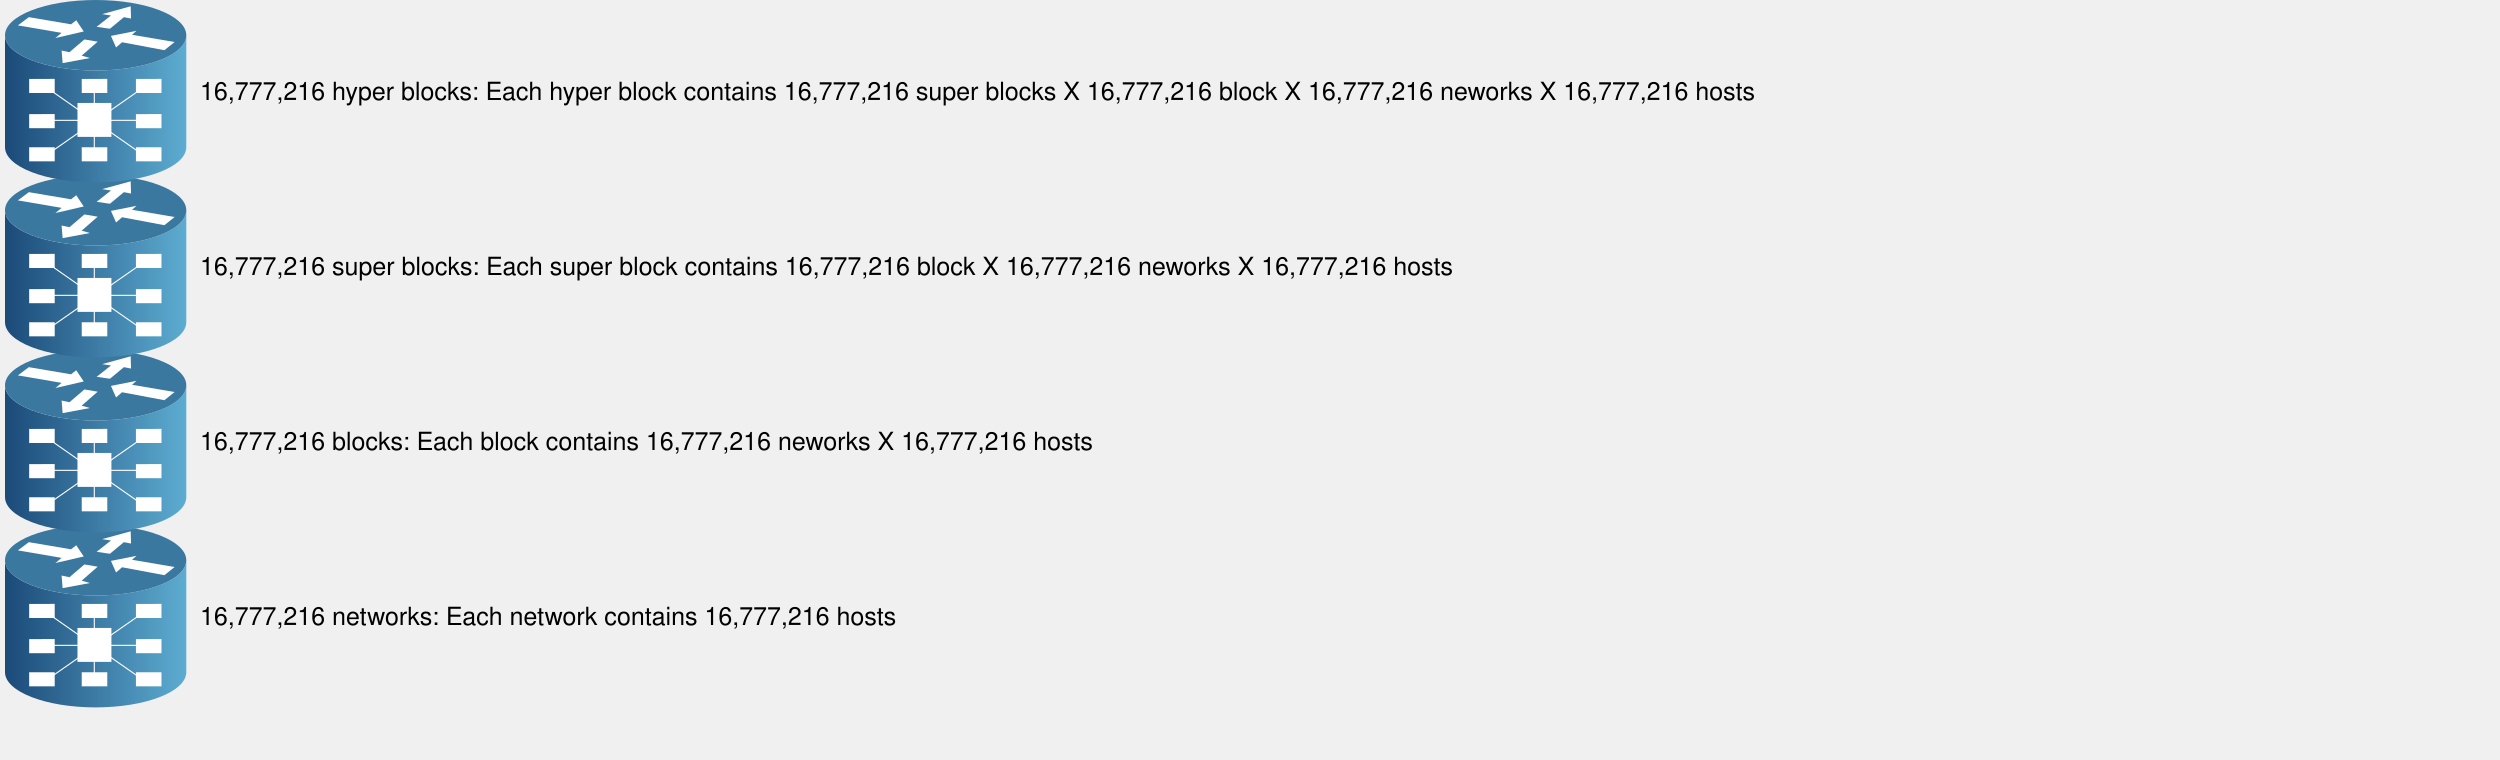
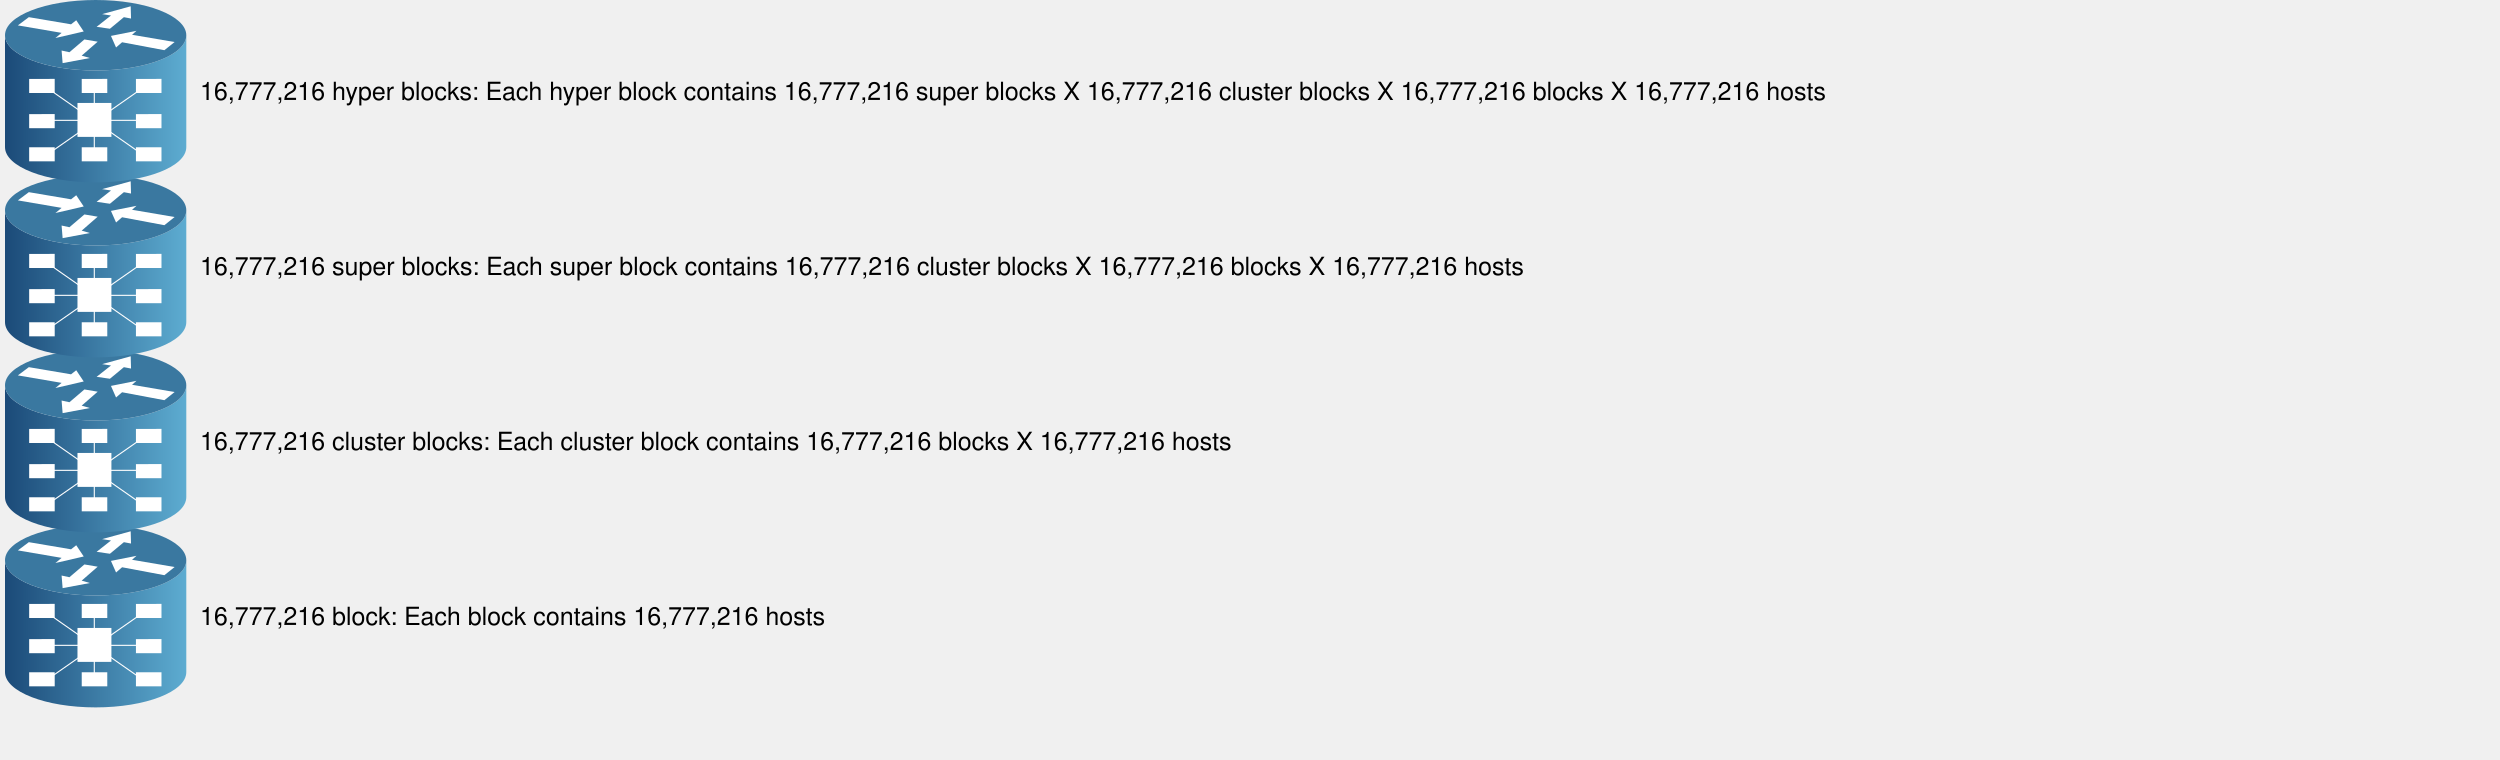
<svg xmlns="http://www.w3.org/2000/svg" viewBox="0 0 1000 304">
  <g>
-     <text x="80" y="250" style="color:black;fill:black;font-size:10px;font-family: Helvetica, Verdana, sans-serif;">16,777,216  networks: Each network contains 16,777,216 hosts</text>
+     <text x="80" y="250" style="color:black;fill:black;font-size:10px;font-family: Helvetica, Verdana, sans-serif;">16,777,216 block: Each block contains 16,777,216 hosts</text>
  </g>
  <svg height="76" width="80" version="1.1" x="0" y="210" viewBox="0 0 175 175" enable-background="new 0 0 167 168" xml:space="preserve">
    <defs>
</defs>
    <linearGradient id="_x31_9_1_" gradientUnits="userSpaceOnUse" x1="0" y1="100.233" x2="166.98" y2="100.233">
      <stop offset="0" style="stop-color:#1B4A78" />
      <stop offset="1" style="stop-color:#5DACD1" />
    </linearGradient>
    <path fill="url(#_x31_9_1_)" d="M166.98,32.467c0,17.937-37.387,32.467-83.49,32.467  C37.379,64.934,0,50.403,0,32.467v103.066C0,153.469,37.379,168,83.49,168c46.103,0,83.49-14.531,83.49-32.467V32.467z" />
    <path fill="#3A78A0" d="M83.49,64.934c46.103,0,83.49-14.53,83.49-32.467C166.98,14.531,129.593,0,83.49,0  C37.379,0,0,14.531,0,32.467C0,50.403,37.379,64.934,83.49,64.934z" />
    <polygon fill="#FFFFFF" points="65.608,18.645 72.505,28.991 46.435,35.02 52.131,30.268 11.845,23.388   21.952,15.808 60.824,22.395 " />
    <polygon fill="#FFFFFF" points="102.286,43.727 97.578,33.069 121.09,28.37 117.02,32.023 156.208,38.717   146.801,46.236 107.844,38.921 " />
    <polygon fill="#FFFFFF" points="89.43,13.006 115.762,5.798 116.081,17.075 109.494,15.825 96.638,26.482   84.376,24.7 97.64,14.265 " />
    <polygon fill="#FFFFFF" points="78.144,53.444 53.067,58.143 52.127,46.546 59.339,48.115 73.139,36.332   85.356,38.397 70.626,51.254 " />
    <rect x="66.76" y="94.82" fill="#FFFFFF" width="31.252" height="31.261" />
    <polygon fill="#FFFFFF" points="45.784,72.665 45.792,85.636 22.263,85.653 22.253,72.691 " />
    <polygon fill="#FFFFFF" points="45.784,105.078 45.792,118.049 22.263,118.066 22.253,105.104 " />
    <polygon fill="#FFFFFF" points="45.784,135.622 45.792,148.593 22.263,148.602 22.253,135.648 " />
    <polygon fill="#FFFFFF" points="94.2,135.622 94.209,148.593 70.679,148.602 70.67,135.648 " />
    <polygon fill="#FFFFFF" points="144.133,72.665 144.142,85.636 120.611,85.653 120.602,72.691 " />
    <polygon fill="#FFFFFF" points="94.2,72.665 94.209,85.636 70.679,85.653 70.67,72.691 " />
    <polygon fill="#FFFFFF" points="144.133,105.078 144.142,118.049 120.611,118.066 120.602,105.104 " />
    <polygon fill="#FFFFFF" points="144.133,135.622 144.142,148.593 120.611,148.602 120.602,135.648 " />
    <rect x="34.582" y="110.341" fill="#FFFFFF" width="97.592" height="1" />
    <rect x="81.745" y="81.336" fill="#FFFFFF" width="1" height="61.281" />
    <rect x="83.161" y="56.112" transform="matrix(0.5722 0.8201 -0.8201 0.5722 126.9337 -21.0696)" fill="#FFFFFF" width="1" height="110.026" />
    <rect x="26.946" y="110.625" transform="matrix(0.8199 0.5724 -0.5724 0.8199 78.3695 -26.9081)" fill="#FFFFFF" width="110.026" height="1" />
  </svg>
  <g>
-     <text x="80" y="180" style="color:black;fill:black;font-size:10px;font-family: Helvetica, Verdana, sans-serif;">16,777,216  blocks: Each  block contains 16,777,216 neworks X 16,777,216 hosts</text>
+     <text x="80" y="180" style="color:black;fill:black;font-size:10px;font-family: Helvetica, Verdana, sans-serif;">16,777,216  cluster blocks: Each  cluster block contains 16,777,216 blocks X 16,777,216 hosts</text>
  </g>
  <svg height="76" width="80" version="1.1" x="0" y="140" viewBox="0 0 175 175" enable-background="new 0 0 167 168" xml:space="preserve">
    <defs>
</defs>
    <linearGradient id="_x31_9_2_" gradientUnits="userSpaceOnUse" x1="0" y1="100.233" x2="166.98" y2="100.233">
      <stop offset="0" style="stop-color:#1B4A78" />
      <stop offset="1" style="stop-color:#5DACD1" />
    </linearGradient>
    <path fill="url(#_x31_9_2_)" d="M166.98,32.467c0,17.937-37.387,32.467-83.49,32.467  C37.379,64.934,0,50.403,0,32.467v103.066C0,153.469,37.379,168,83.49,168c46.103,0,83.49-14.531,83.49-32.467V32.467z" />
    <path fill="#3A78A0" d="M83.49,64.934c46.103,0,83.49-14.53,83.49-32.467C166.98,14.531,129.593,0,83.49,0  C37.379,0,0,14.531,0,32.467C0,50.403,37.379,64.934,83.49,64.934z" />
    <polygon fill="#FFFFFF" points="65.608,18.645 72.505,28.991 46.435,35.02 52.131,30.268 11.845,23.388   21.952,15.808 60.824,22.395 " />
    <polygon fill="#FFFFFF" points="102.286,43.727 97.578,33.069 121.09,28.37 117.02,32.023 156.208,38.717   146.801,46.236 107.844,38.921 " />
    <polygon fill="#FFFFFF" points="89.43,13.006 115.762,5.798 116.081,17.075 109.494,15.825 96.638,26.482   84.376,24.7 97.64,14.265 " />
    <polygon fill="#FFFFFF" points="78.144,53.444 53.067,58.143 52.127,46.546 59.339,48.115 73.139,36.332   85.356,38.397 70.626,51.254 " />
    <rect x="66.76" y="94.82" fill="#FFFFFF" width="31.252" height="31.261" />
    <polygon fill="#FFFFFF" points="45.784,72.665 45.792,85.636 22.263,85.653 22.253,72.691 " />
    <polygon fill="#FFFFFF" points="45.784,105.078 45.792,118.049 22.263,118.066 22.253,105.104 " />
    <polygon fill="#FFFFFF" points="45.784,135.622 45.792,148.593 22.263,148.602 22.253,135.648 " />
    <polygon fill="#FFFFFF" points="94.2,135.622 94.209,148.593 70.679,148.602 70.67,135.648 " />
    <polygon fill="#FFFFFF" points="144.133,72.665 144.142,85.636 120.611,85.653 120.602,72.691 " />
    <polygon fill="#FFFFFF" points="94.2,72.665 94.209,85.636 70.679,85.653 70.67,72.691 " />
    <polygon fill="#FFFFFF" points="144.133,105.078 144.142,118.049 120.611,118.066 120.602,105.104 " />
    <polygon fill="#FFFFFF" points="144.133,135.622 144.142,148.593 120.611,148.602 120.602,135.648 " />
    <rect x="34.582" y="110.341" fill="#FFFFFF" width="97.592" height="1" />
    <rect x="81.745" y="81.336" fill="#FFFFFF" width="1" height="61.281" />
    <rect x="83.161" y="56.112" transform="matrix(0.5722 0.8201 -0.8201 0.5722 126.9337 -21.0696)" fill="#FFFFFF" width="1" height="110.026" />
    <rect x="26.946" y="110.625" transform="matrix(0.8199 0.5724 -0.5724 0.8199 78.3695 -26.9081)" fill="#FFFFFF" width="110.026" height="1" />
  </svg>
  <g>
-     <text x="80" y="110" style="color:black;fill:black;font-size:10px;font-family: Helvetica, Verdana, sans-serif;">16,777,216 super blocks: Each super block contains 16,777,216 block X 16,777,216 neworks X  16,777,216 hosts</text>
+     <text x="80" y="110" style="color:black;fill:black;font-size:10px;font-family: Helvetica, Verdana, sans-serif;">16,777,216 super blocks: Each super block contains 16,777,216 cluster blocks X 16,777,216 blocks X  16,777,216 hosts</text>
  </g>
  <svg height="76" width="80" version="1.1" x="0" y="70" viewBox="0 0 175 175" enable-background="new 0 0 167 168" xml:space="preserve">
    <defs>
</defs>
    <linearGradient id="_x31_9_3_" gradientUnits="userSpaceOnUse" x1="0" y1="100.233" x2="166.98" y2="100.233">
      <stop offset="0" style="stop-color:#1B4A78" />
      <stop offset="1" style="stop-color:#5DACD1" />
    </linearGradient>
    <path fill="url(#_x31_9_3_)" d="M166.98,32.467c0,17.937-37.387,32.467-83.49,32.467  C37.379,64.934,0,50.403,0,32.467v103.066C0,153.469,37.379,168,83.49,168c46.103,0,83.49-14.531,83.49-32.467V32.467z" />
    <path fill="#3A78A0" d="M83.49,64.934c46.103,0,83.49-14.53,83.49-32.467C166.98,14.531,129.593,0,83.49,0  C37.379,0,0,14.531,0,32.467C0,50.403,37.379,64.934,83.49,64.934z" />
    <polygon fill="#FFFFFF" points="65.608,18.645 72.505,28.991 46.435,35.02 52.131,30.268 11.845,23.388   21.952,15.808 60.824,22.395 " />
    <polygon fill="#FFFFFF" points="102.286,43.727 97.578,33.069 121.09,28.37 117.02,32.023 156.208,38.717   146.801,46.236 107.844,38.921 " />
    <polygon fill="#FFFFFF" points="89.43,13.006 115.762,5.798 116.081,17.075 109.494,15.825 96.638,26.482   84.376,24.7 97.64,14.265 " />
    <polygon fill="#FFFFFF" points="78.144,53.444 53.067,58.143 52.127,46.546 59.339,48.115 73.139,36.332   85.356,38.397 70.626,51.254 " />
    <rect x="66.76" y="94.82" fill="#FFFFFF" width="31.252" height="31.261" />
    <polygon fill="#FFFFFF" points="45.784,72.665 45.792,85.636 22.263,85.653 22.253,72.691 " />
    <polygon fill="#FFFFFF" points="45.784,105.078 45.792,118.049 22.263,118.066 22.253,105.104 " />
    <polygon fill="#FFFFFF" points="45.784,135.622 45.792,148.593 22.263,148.602 22.253,135.648 " />
    <polygon fill="#FFFFFF" points="94.2,135.622 94.209,148.593 70.679,148.602 70.67,135.648 " />
    <polygon fill="#FFFFFF" points="144.133,72.665 144.142,85.636 120.611,85.653 120.602,72.691 " />
    <polygon fill="#FFFFFF" points="94.2,72.665 94.209,85.636 70.679,85.653 70.67,72.691 " />
    <polygon fill="#FFFFFF" points="144.133,105.078 144.142,118.049 120.611,118.066 120.602,105.104 " />
    <polygon fill="#FFFFFF" points="144.133,135.622 144.142,148.593 120.611,148.602 120.602,135.648 " />
    <rect x="34.582" y="110.341" fill="#FFFFFF" width="97.592" height="1" />
    <rect x="81.745" y="81.336" fill="#FFFFFF" width="1" height="61.281" />
    <rect x="83.161" y="56.112" transform="matrix(0.5722 0.8201 -0.8201 0.5722 126.9337 -21.0696)" fill="#FFFFFF" width="1" height="110.026" />
    <rect x="26.946" y="110.625" transform="matrix(0.8199 0.5724 -0.5724 0.8199 78.3695 -26.9081)" fill="#FFFFFF" width="110.026" height="1" />
  </svg>
  <g>
-     <text x="80" y="40" style="color:back;fill:black;font-size:10px;font-family: Helvetica, Verdana, sans-serif;">16,777,216 hyper blocks: Each hyper block contains 16,777,216 super blocks X 16,777,216 block X 16,777,216 neworks X 16,777,216 hosts</text>
+     <text x="80" y="40" style="color:back;fill:black;font-size:10px;font-family: Helvetica, Verdana, sans-serif;">16,777,216 hyper blocks: Each hyper block contains 16,777,216 super blocks X 16,777,216 cluster blocks X 16,777,216 blocks X 16,777,216 hosts</text>
  </g>
  <svg height="76" width="80" version="1.1" x="0" y="0" viewBox="0 0 175 175" enable-background="new 0 0 167 168" xml:space="preserve">
    <defs>
</defs>
    <linearGradient id="_x31_9_4_" gradientUnits="userSpaceOnUse" x1="0" y1="100.233" x2="166.98" y2="100.233">
      <stop offset="0" style="stop-color:#1B4A78" />
      <stop offset="1" style="stop-color:#5DACD1" />
    </linearGradient>
    <path fill="url(#_x31_9_4_)" d="M166.98,32.467c0,17.937-37.387,32.467-83.49,32.467  C37.379,64.934,0,50.403,0,32.467v103.066C0,153.469,37.379,168,83.49,168c46.103,0,83.49-14.531,83.49-32.467V32.467z" />
    <path fill="#3A78A0" d="M83.49,64.934c46.103,0,83.49-14.53,83.49-32.467C166.98,14.531,129.593,0,83.49,0  C37.379,0,0,14.531,0,32.467C0,50.403,37.379,64.934,83.49,64.934z" />
    <polygon fill="#FFFFFF" points="65.608,18.645 72.505,28.991 46.435,35.02 52.131,30.268 11.845,23.388   21.952,15.808 60.824,22.395 " />
    <polygon fill="#FFFFFF" points="102.286,43.727 97.578,33.069 121.09,28.37 117.02,32.023 156.208,38.717   146.801,46.236 107.844,38.921 " />
    <polygon fill="#FFFFFF" points="89.43,13.006 115.762,5.798 116.081,17.075 109.494,15.825 96.638,26.482   84.376,24.7 97.64,14.265 " />
    <polygon fill="#FFFFFF" points="78.144,53.444 53.067,58.143 52.127,46.546 59.339,48.115 73.139,36.332   85.356,38.397 70.626,51.254 " />
    <rect x="66.76" y="94.82" fill="#FFFFFF" width="31.252" height="31.261" />
    <polygon fill="#FFFFFF" points="45.784,72.665 45.792,85.636 22.263,85.653 22.253,72.691 " />
    <polygon fill="#FFFFFF" points="45.784,105.078 45.792,118.049 22.263,118.066 22.253,105.104 " />
    <polygon fill="#FFFFFF" points="45.784,135.622 45.792,148.593 22.263,148.602 22.253,135.648 " />
    <polygon fill="#FFFFFF" points="94.2,135.622 94.209,148.593 70.679,148.602 70.67,135.648 " />
    <polygon fill="#FFFFFF" points="144.133,72.665 144.142,85.636 120.611,85.653 120.602,72.691 " />
    <polygon fill="#FFFFFF" points="94.2,72.665 94.209,85.636 70.679,85.653 70.67,72.691 " />
    <polygon fill="#FFFFFF" points="144.133,105.078 144.142,118.049 120.611,118.066 120.602,105.104 " />
    <polygon fill="#FFFFFF" points="144.133,135.622 144.142,148.593 120.611,148.602 120.602,135.648 " />
    <rect x="34.582" y="110.341" fill="#FFFFFF" width="97.592" height="1" />
    <rect x="81.745" y="81.336" fill="#FFFFFF" width="1" height="61.281" />
    <rect x="83.161" y="56.112" transform="matrix(0.5722 0.8201 -0.8201 0.5722 126.9337 -21.0696)" fill="#FFFFFF" width="1" height="110.026" />
    <rect x="26.946" y="110.625" transform="matrix(0.8199 0.5724 -0.5724 0.8199 78.3695 -26.9081)" fill="#FFFFFF" width="110.026" height="1" />
  </svg>
</svg>
